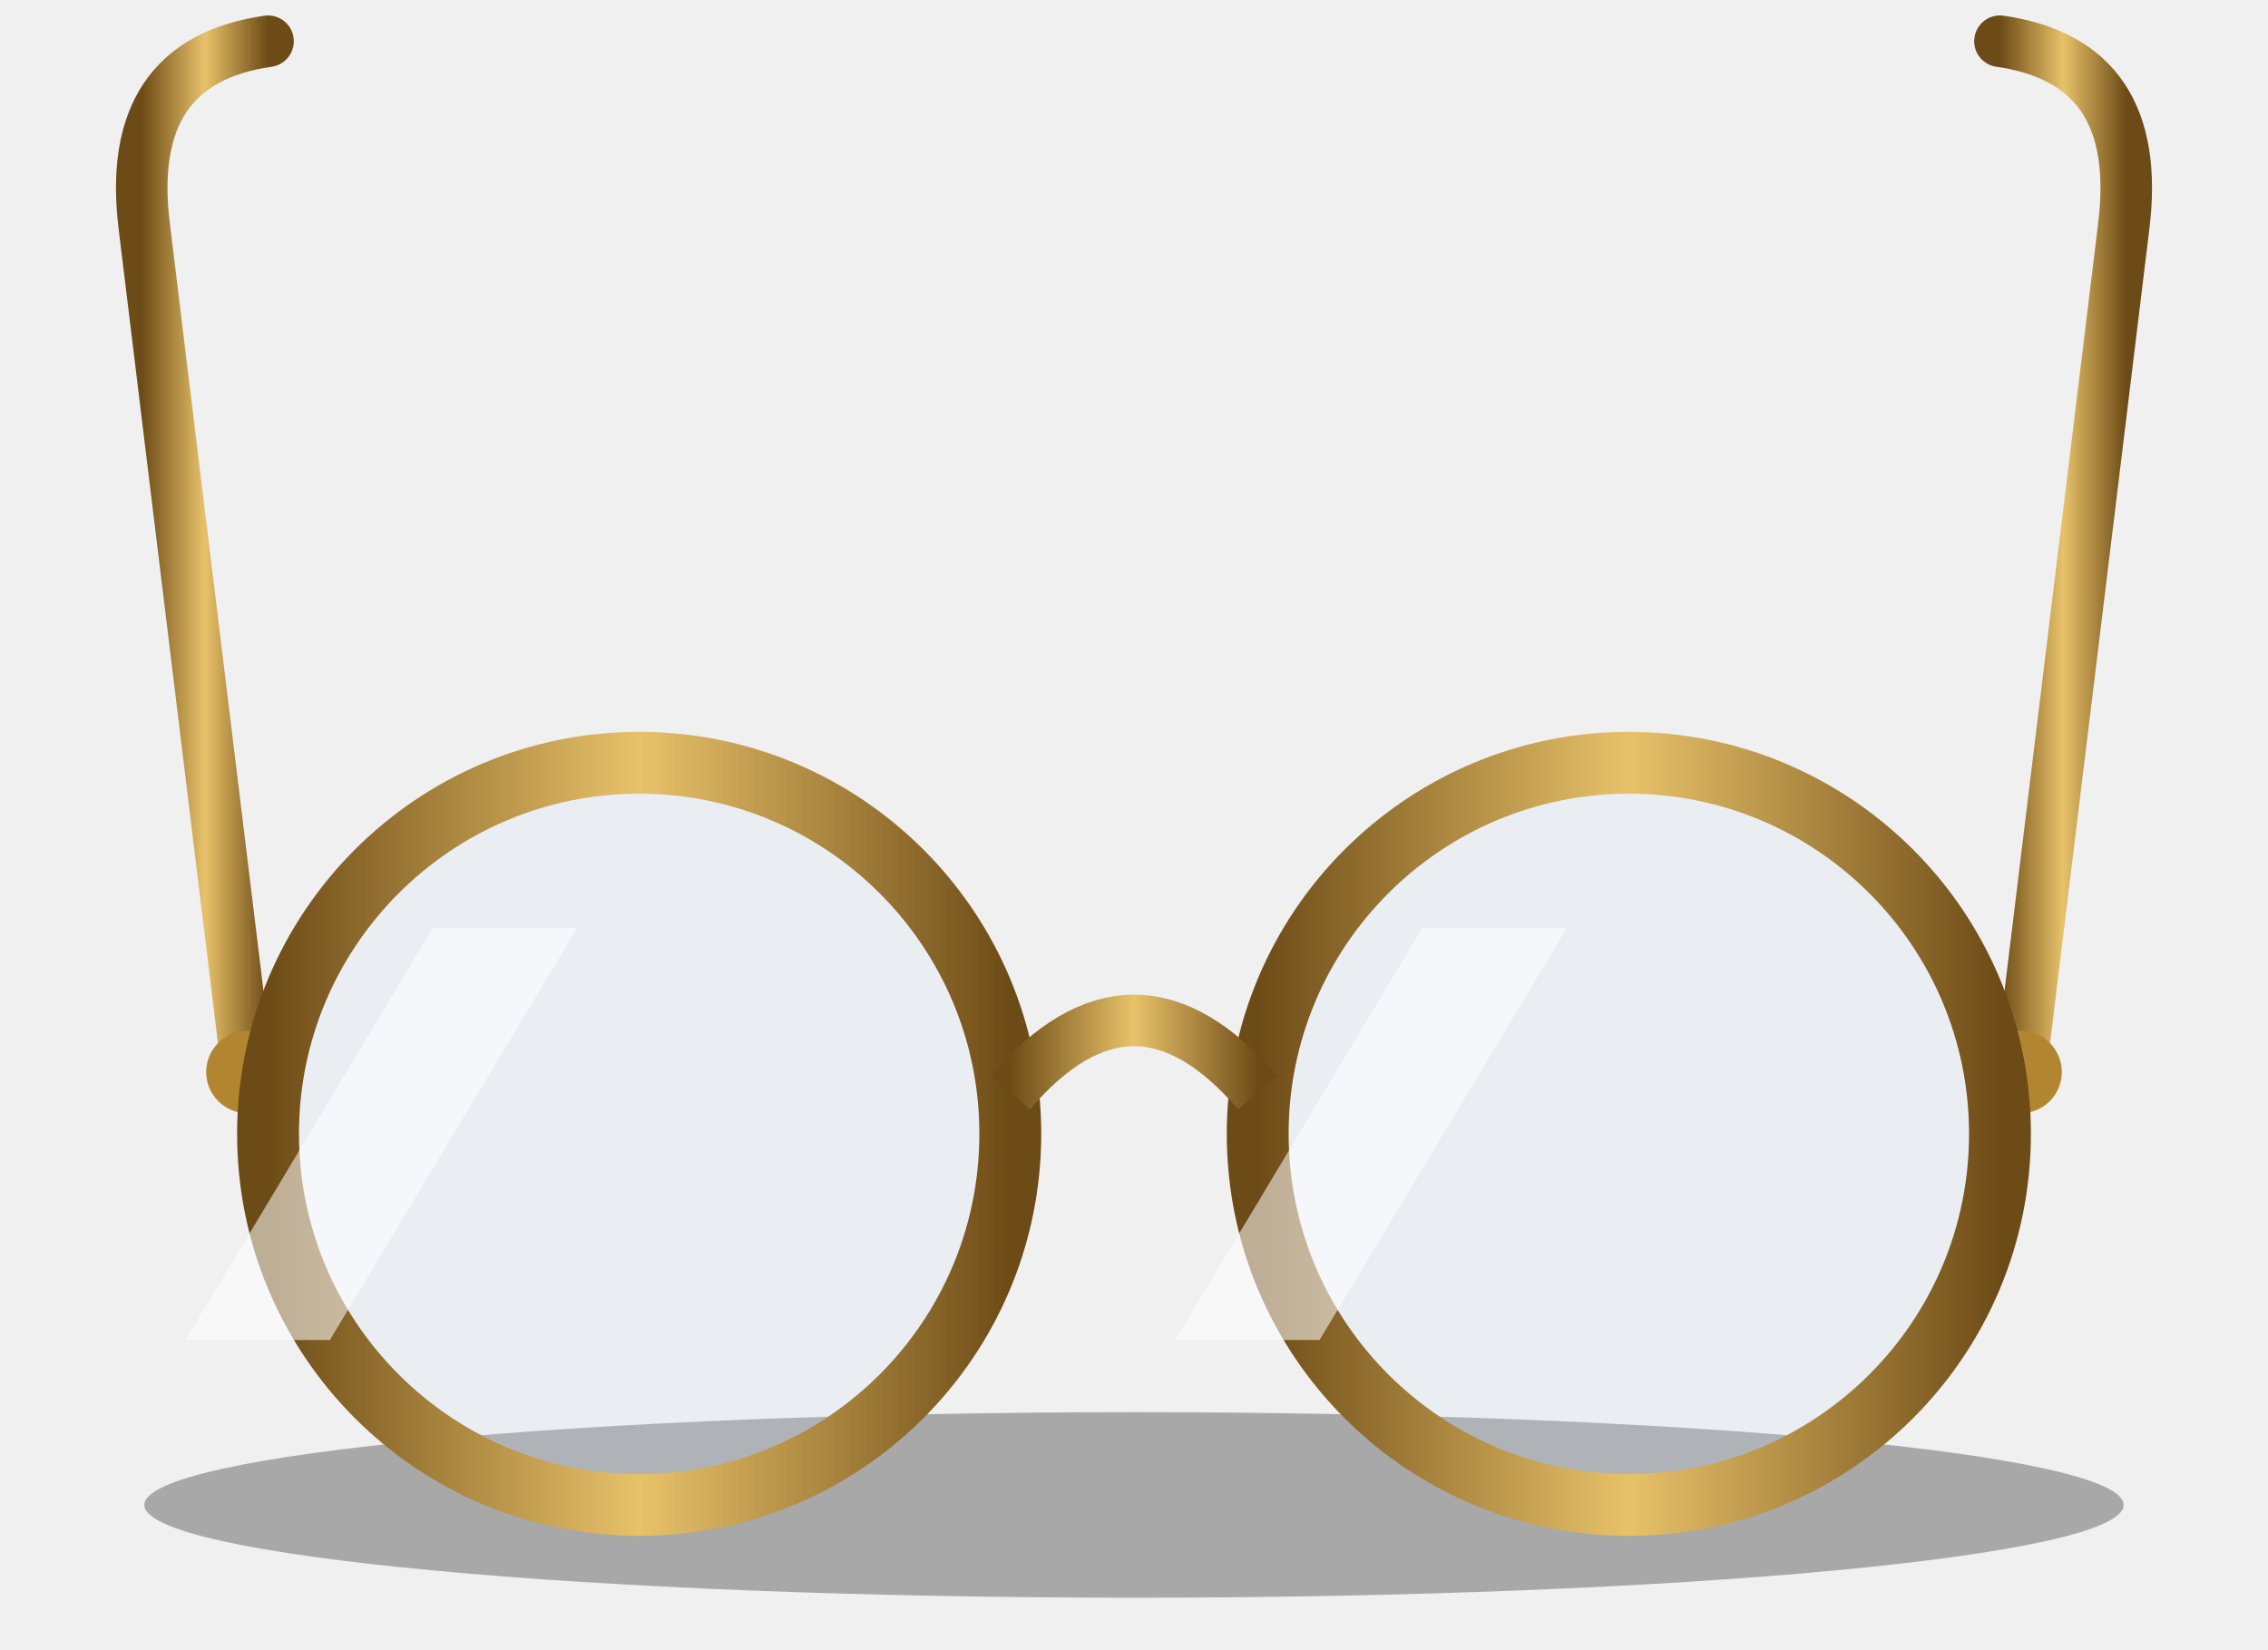
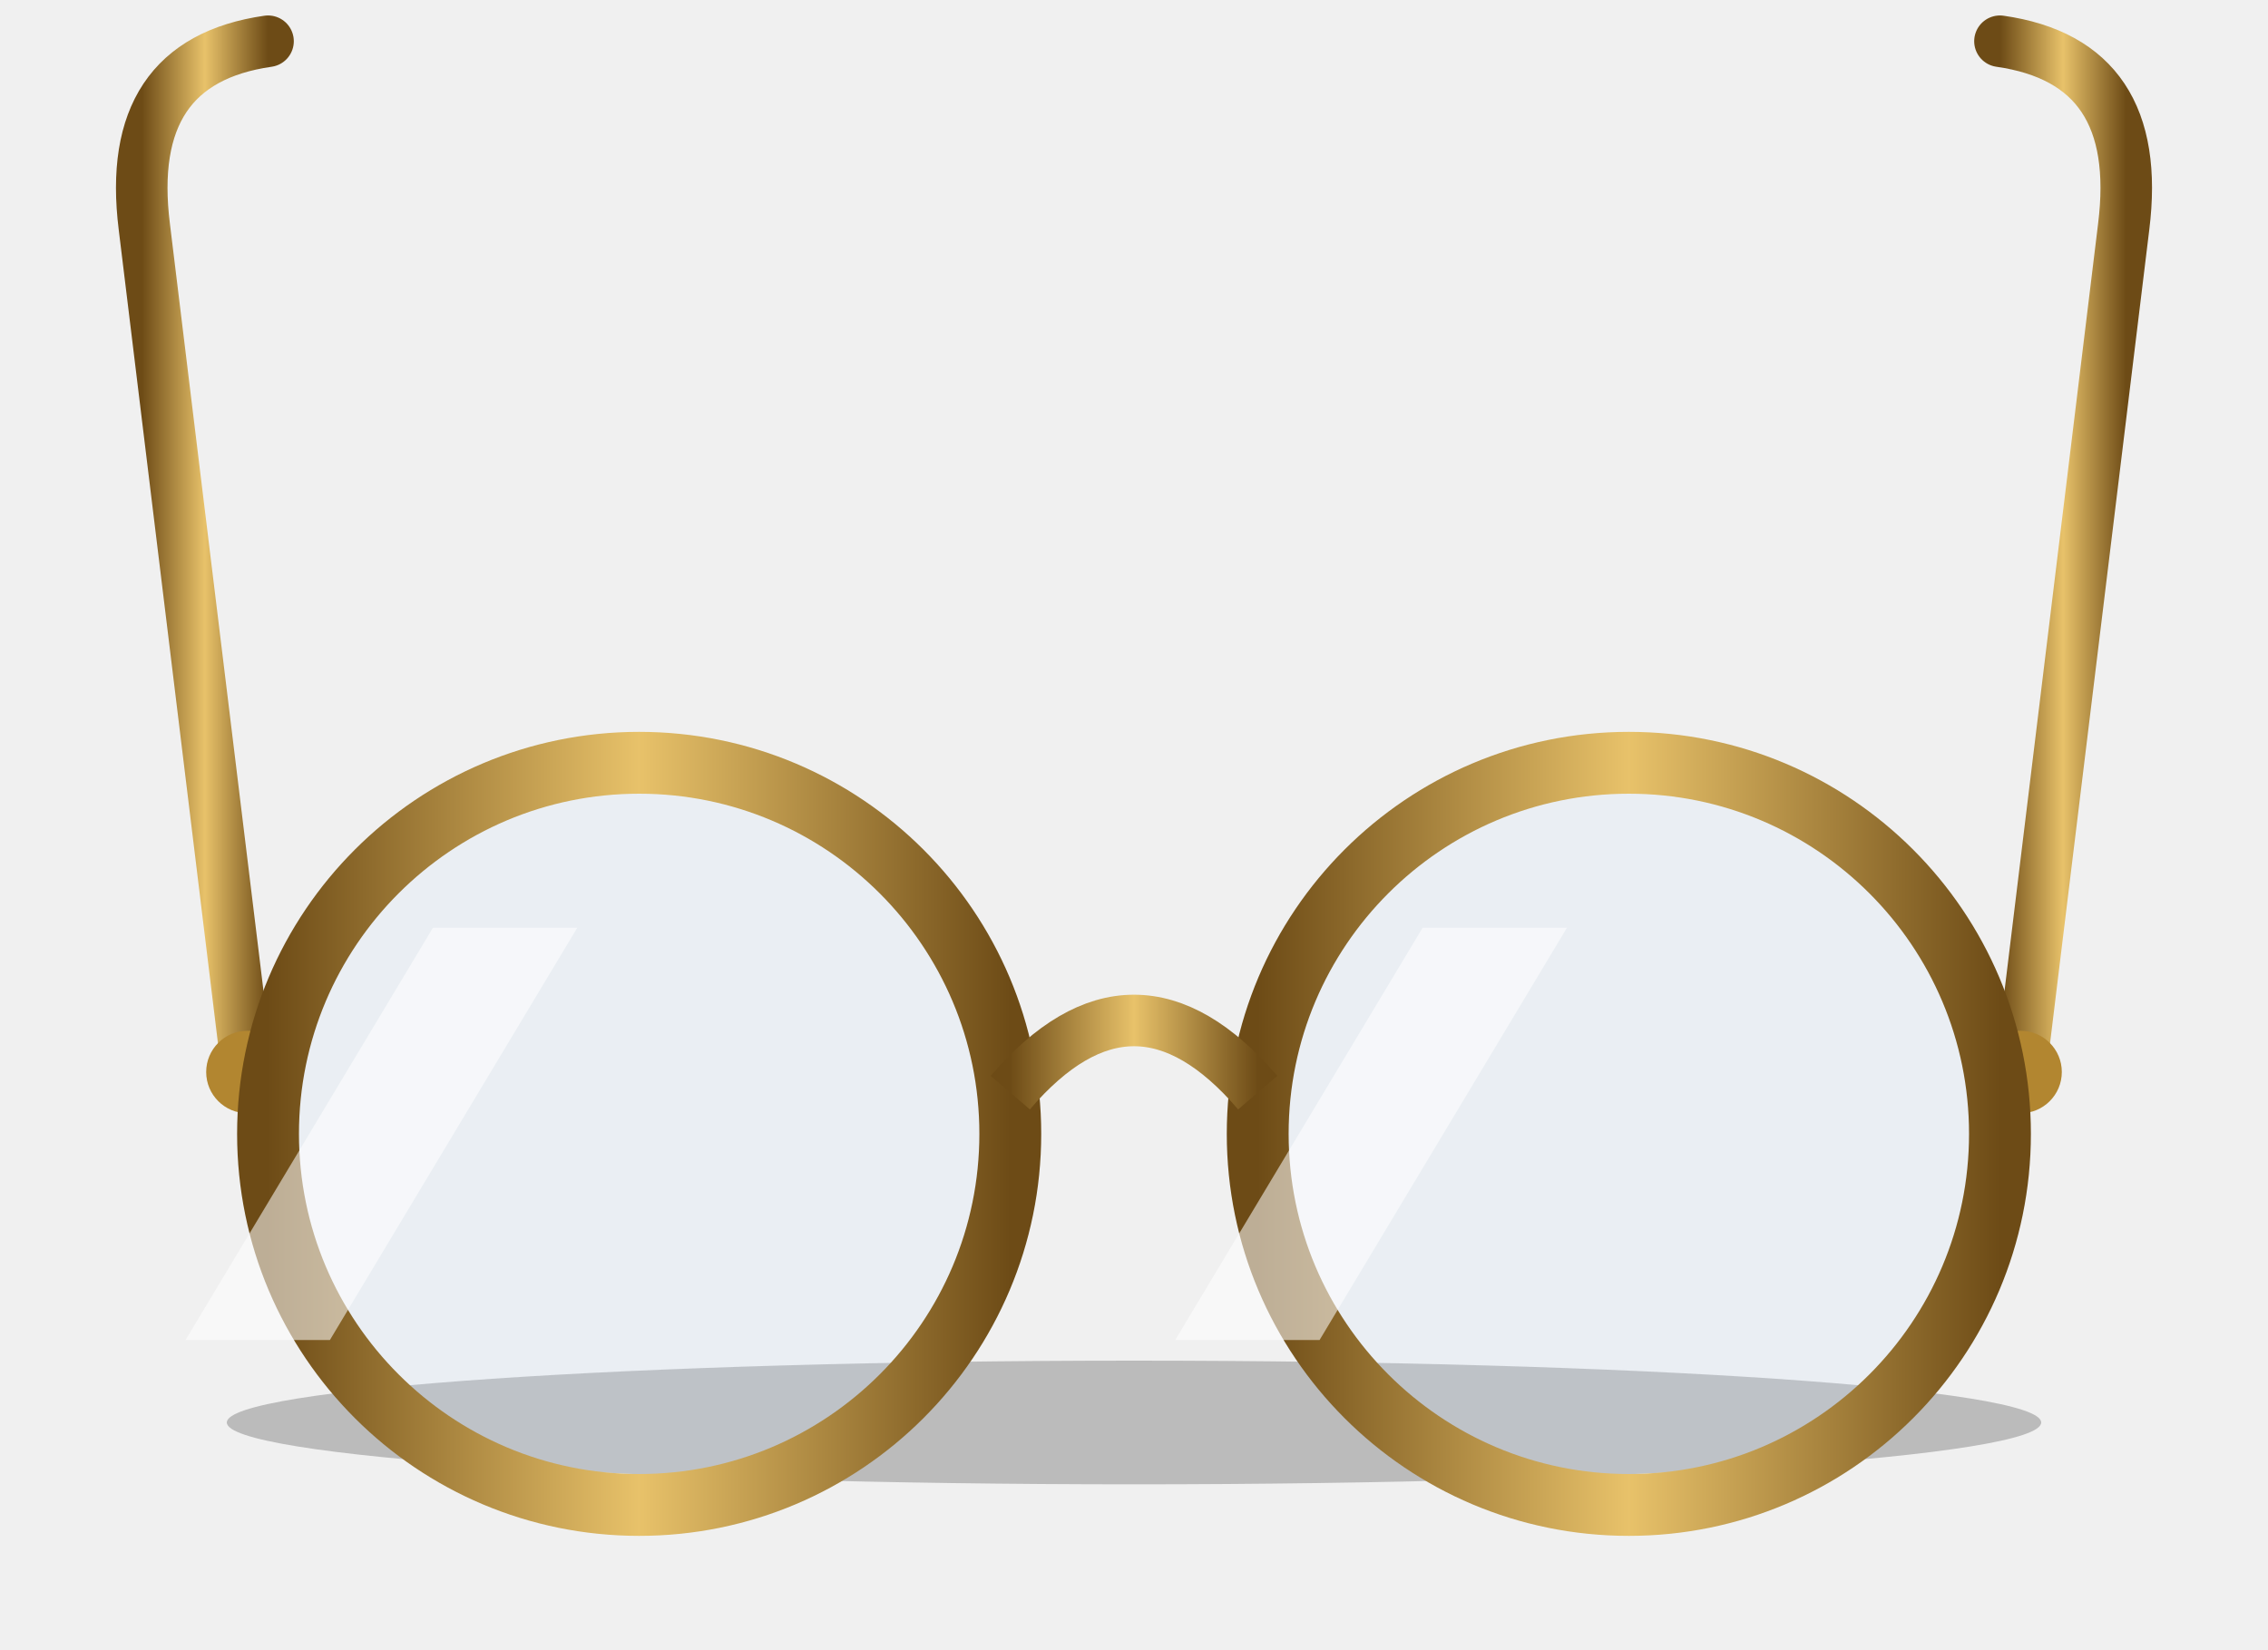
<svg xmlns="http://www.w3.org/2000/svg" width="220" height="160" viewBox="0 0 220 160">
  <defs>
    <linearGradient id="sb" x1="0" x2="1">
      <stop offset="0" stop-color="#6d4b16" />
      <stop offset=".5" stop-color="#e8c26a" />
      <stop offset="1" stop-color="#6d4b16" />
    </linearGradient>
  </defs>
-   <ellipse cx="110" cy="146" rx="96" ry="9" fill="#000" opacity=".3" />
+   <ellipse cx="110" cy="138" rx="88" ry="6" fill="#000" opacity=".22" />
  <path d="M24 104 L14 22 Q12 6 26 4" stroke="url(#sb)" stroke-width="5" fill="none" stroke-linecap="round" />
  <circle cx="24" cy="104" r="4" fill="#b28630" />
  <path d="M196 104 L206 22 Q208 6 194 4" stroke="url(#sb)" stroke-width="5" fill="none" stroke-linecap="round" />
  <circle cx="196" cy="104" r="4" fill="#b28630" />
  <circle cx="62" cy="110" r="36" fill="#cfe6ff" fill-opacity=".18" stroke="url(#sb)" stroke-width="6" />
  <circle cx="158" cy="110" r="36" fill="#cfe6ff" fill-opacity=".18" stroke="url(#sb)" stroke-width="6" />
  <path d="M98 106 Q110 92 122 106" stroke="url(#sb)" stroke-width="5" fill="none" />
  <path d="M42 90 l14 0 l-24 40 l-14 0z" fill="#fff" opacity=".55" />
  <path d="M138 90 l14 0 l-24 40 l-14 0z" fill="#fff" opacity=".55" />
</svg>
